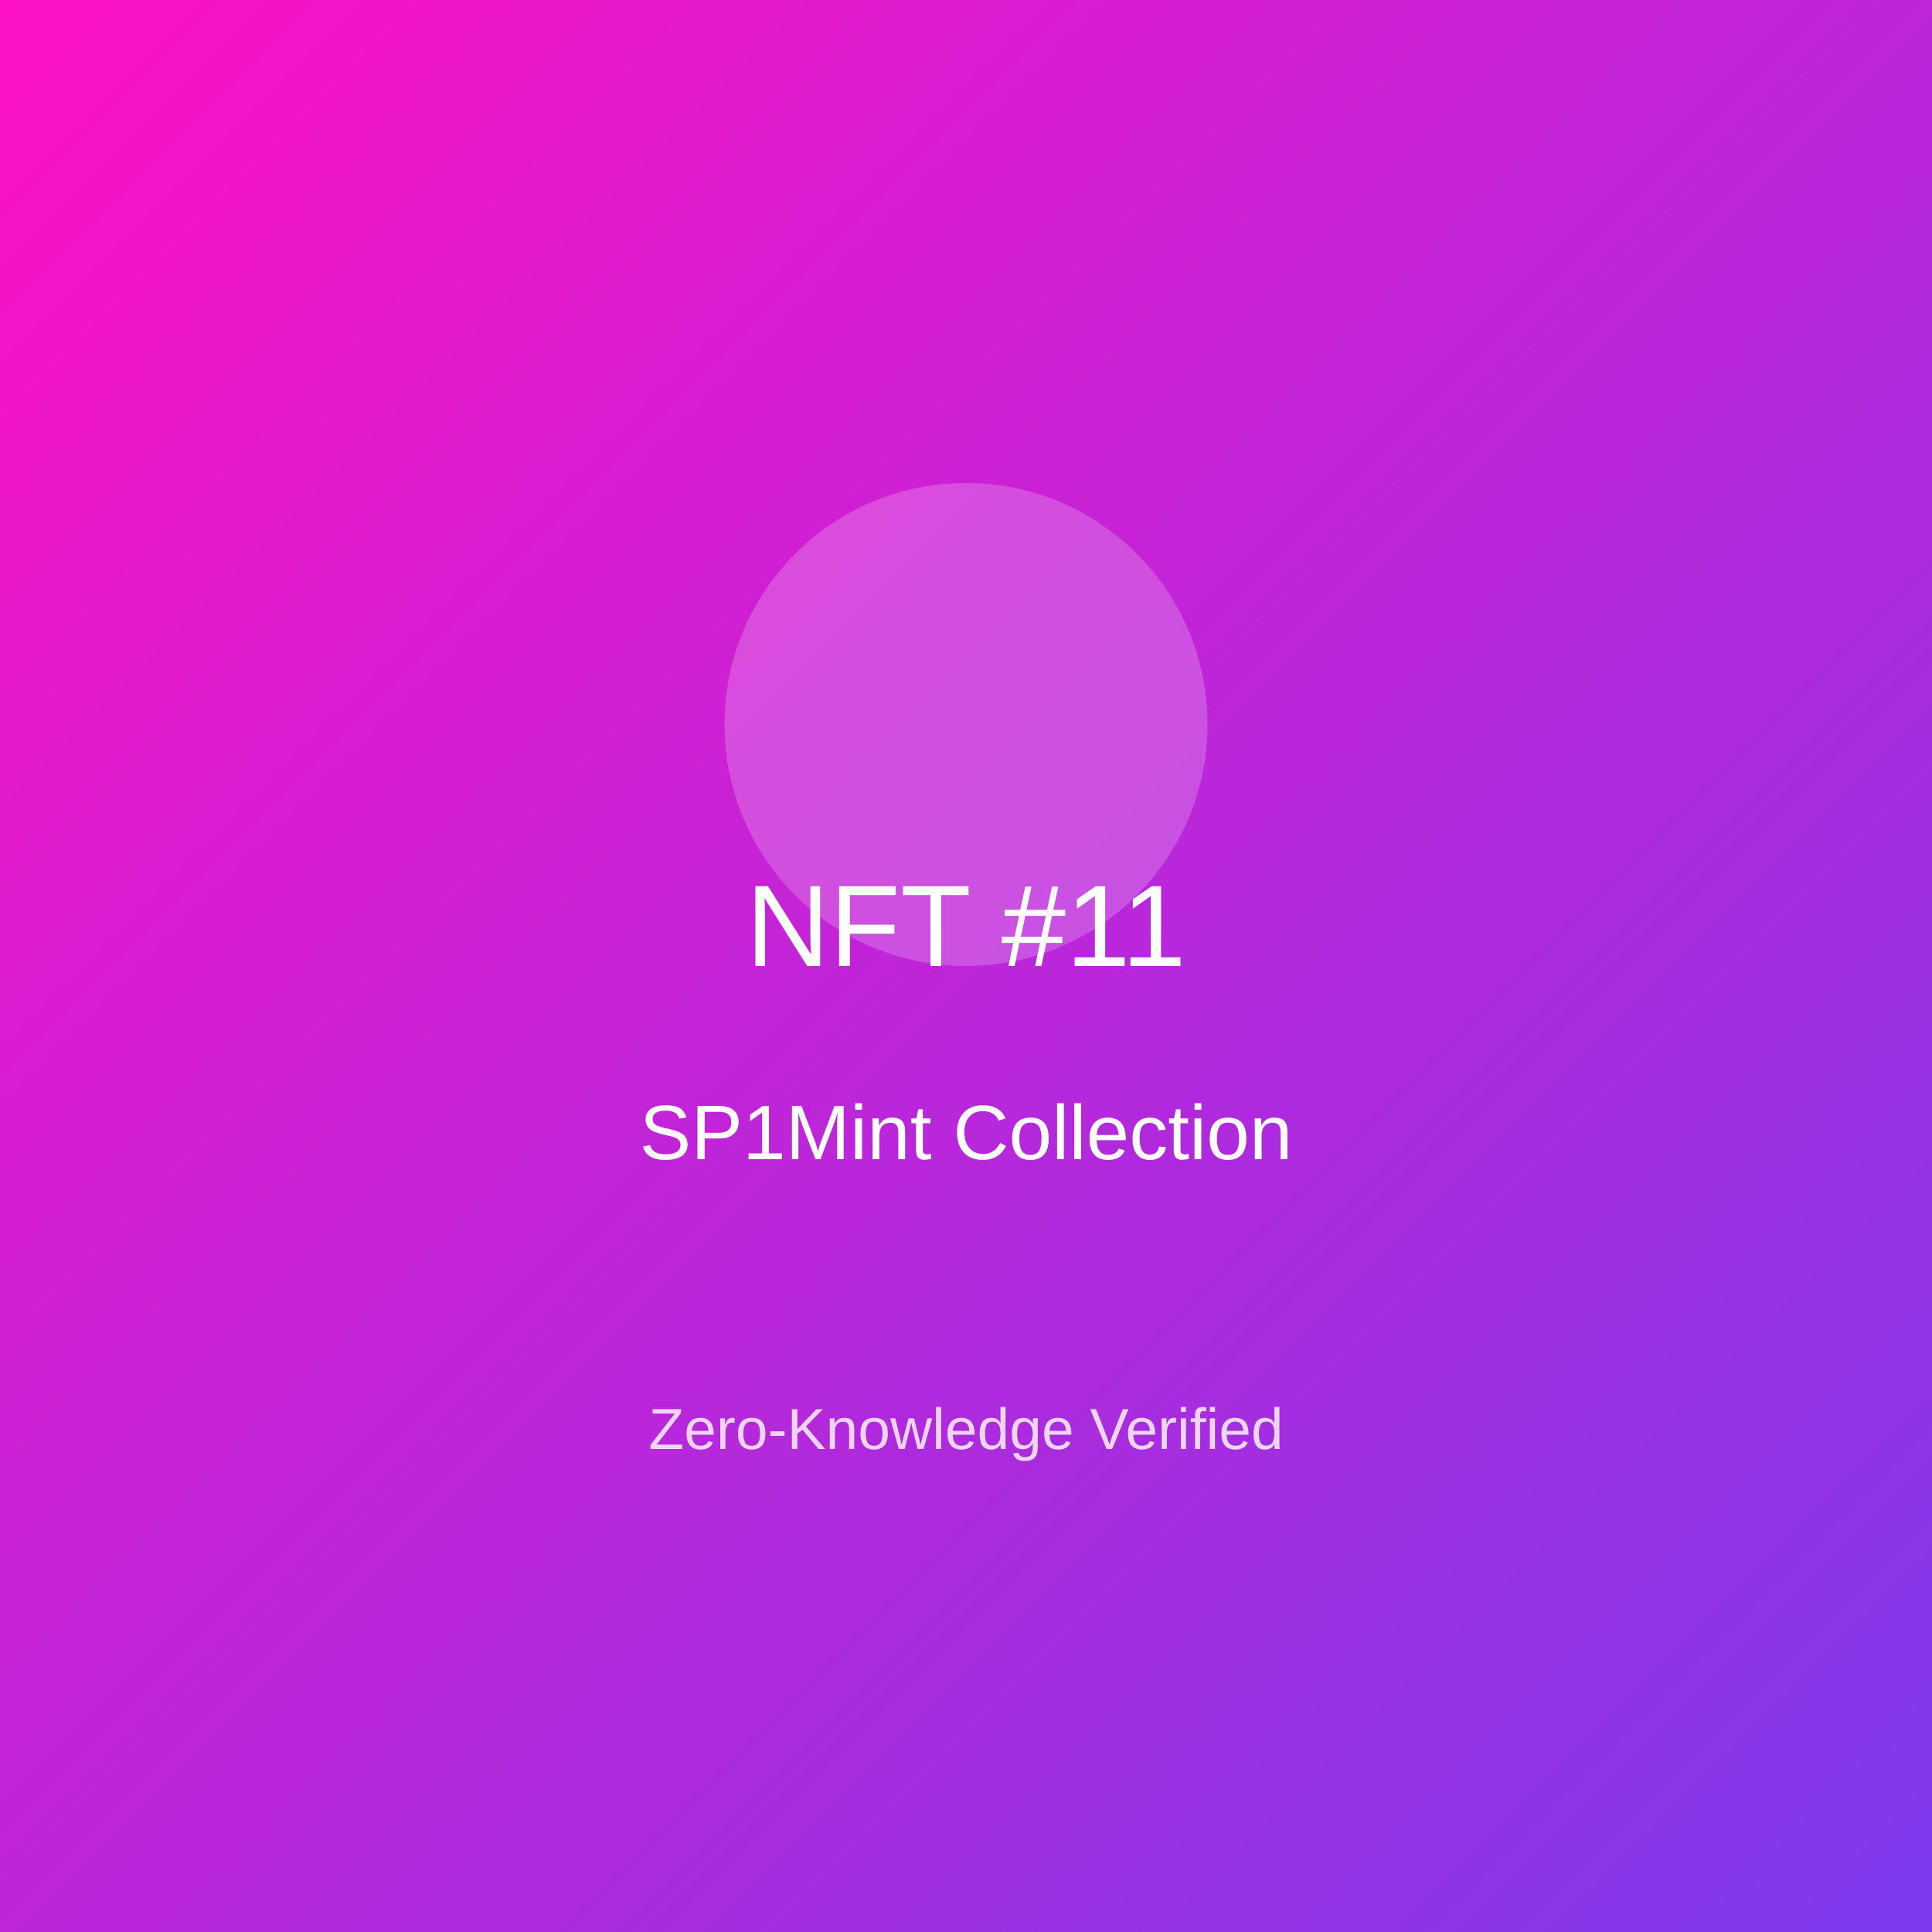
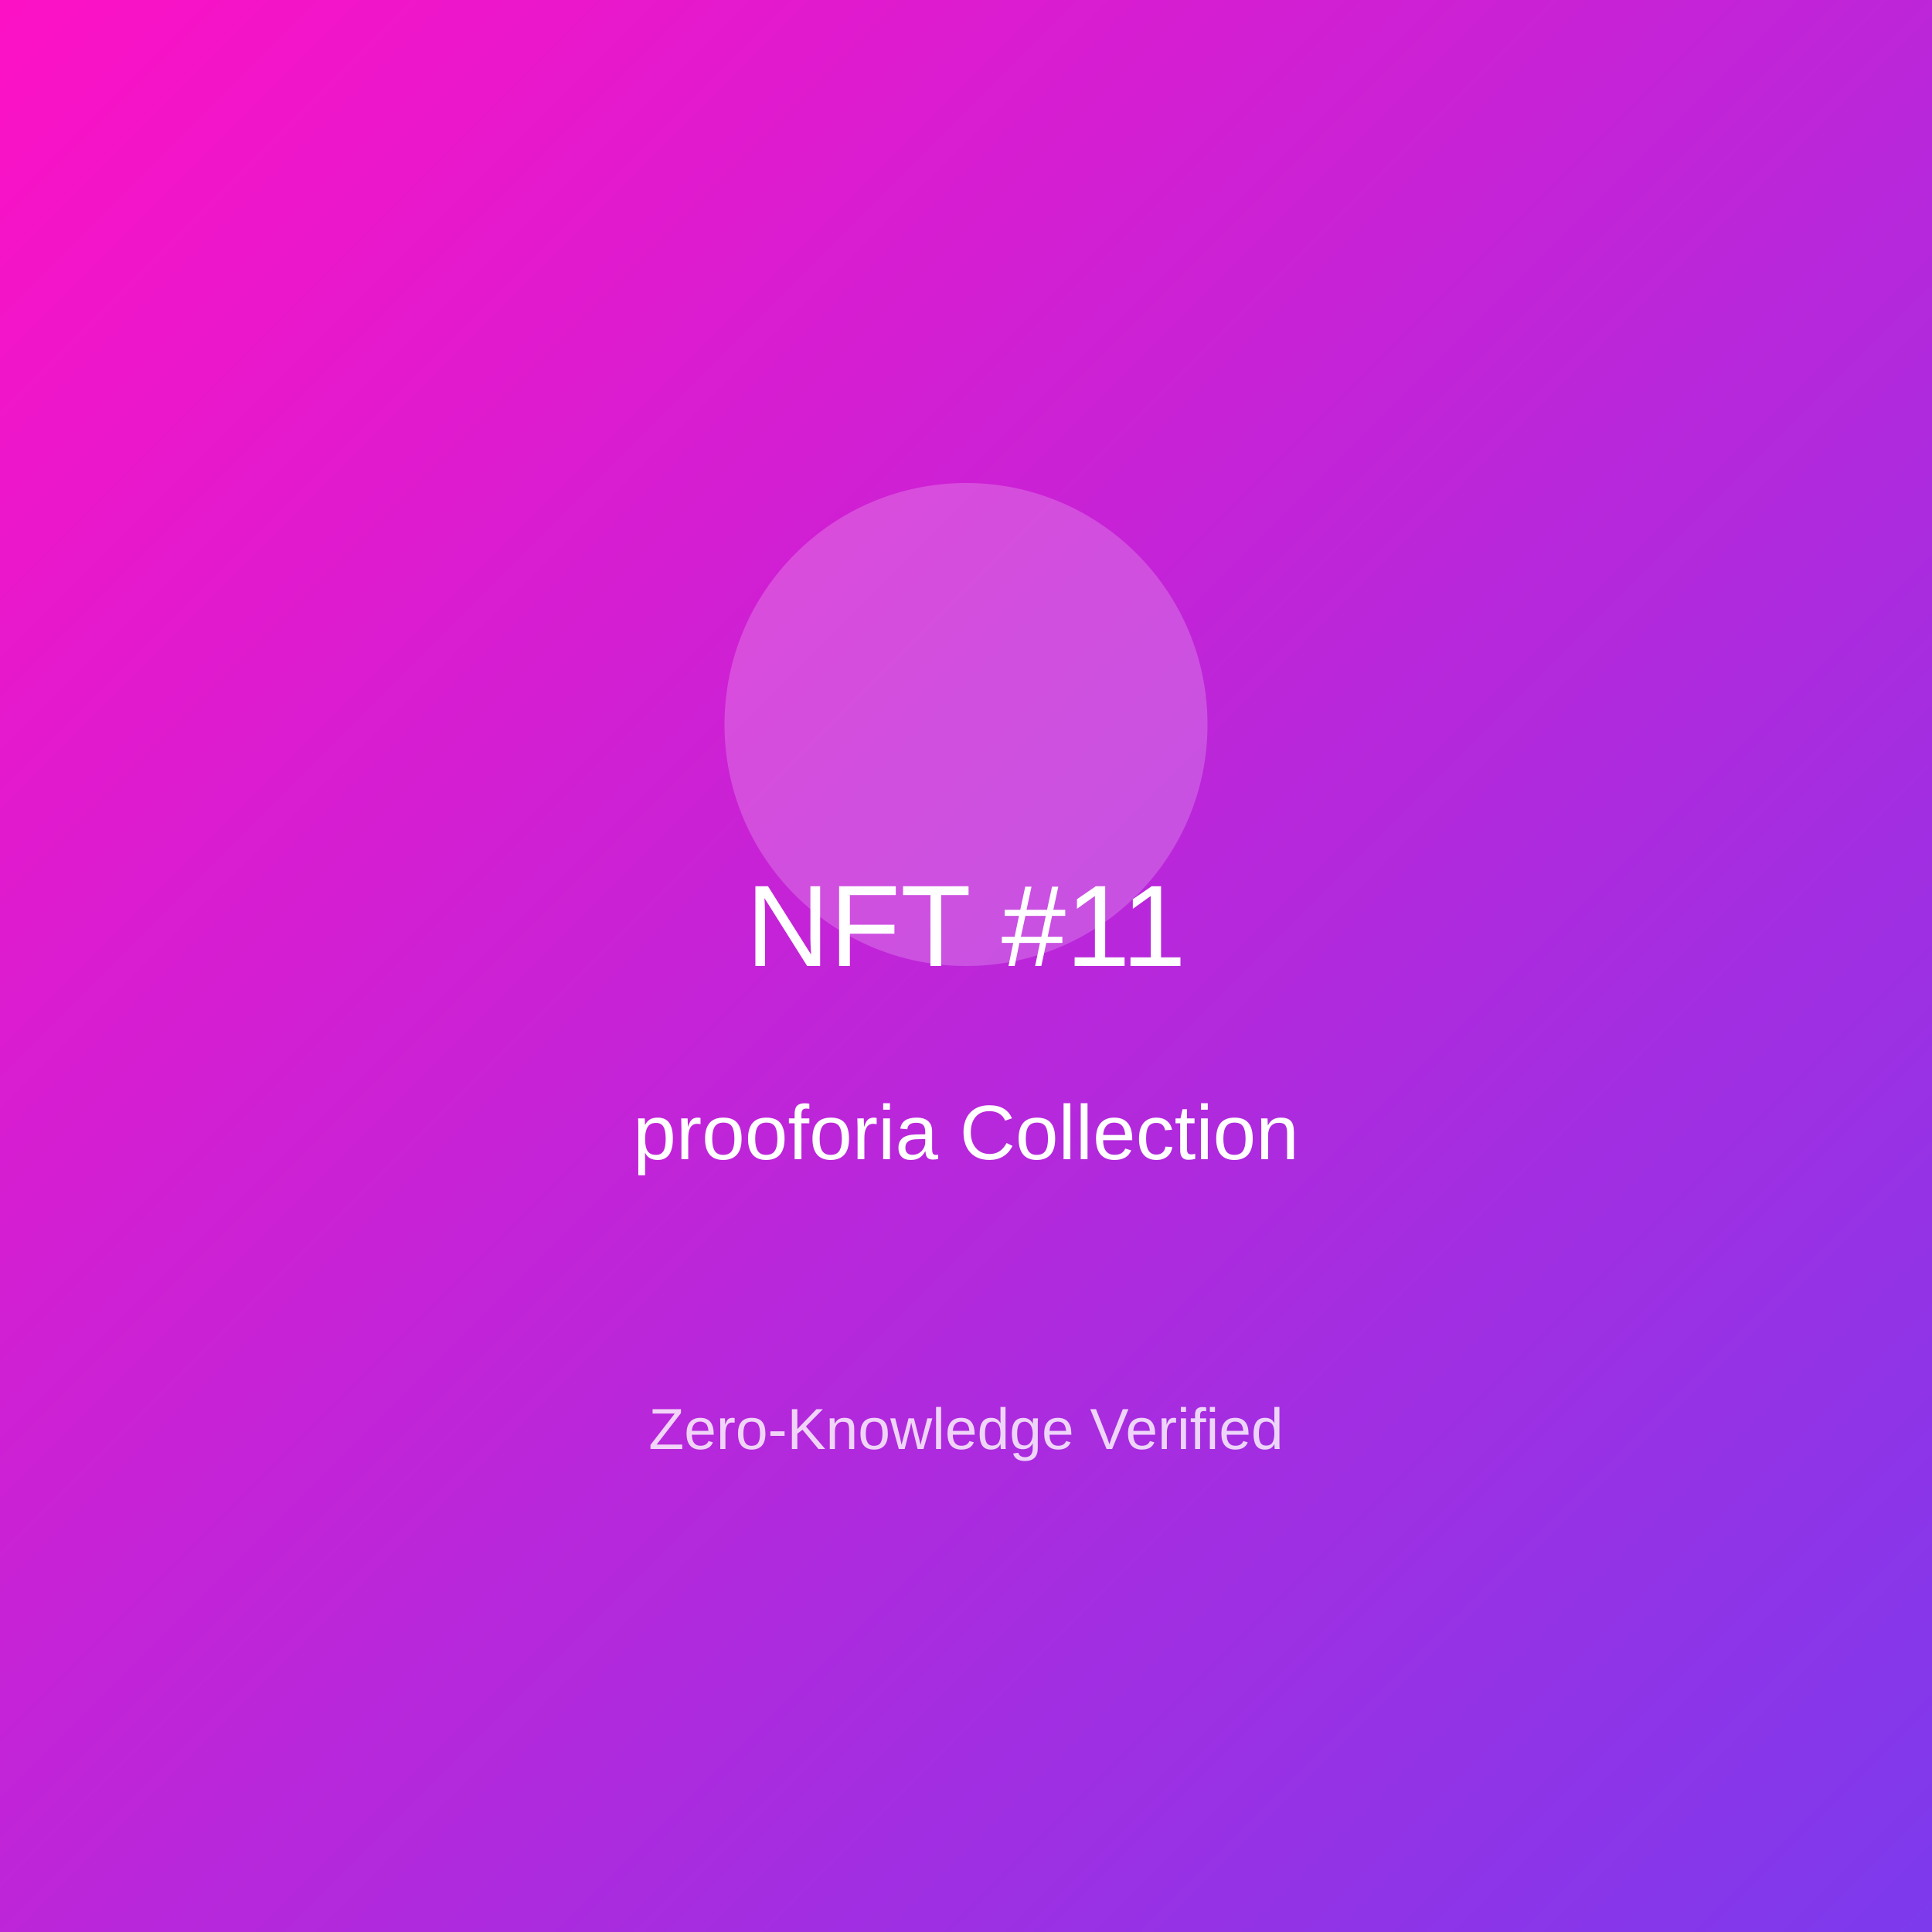
<svg xmlns="http://www.w3.org/2000/svg" width="400" height="400">
  <defs>
    <linearGradient id="grad11" x1="0%" y1="0%" x2="100%" y2="100%">
      <stop offset="0%" style="stop-color:#FE11C5;stop-opacity:1" />
      <stop offset="100%" style="stop-color:#7C3AED;stop-opacity:1" />
    </linearGradient>
  </defs>
  <rect width="100%" height="100%" fill="url(#grad11)" />
  <circle cx="200" cy="150" r="50" fill="rgba(255,255,255,0.2)" />
  <text x="200" y="200" text-anchor="middle" fill="white" font-size="24" font-family="Arial, sans-serif">NFT #11</text>
-   <text x="200" y="240" text-anchor="middle" fill="white" font-size="16" font-family="Arial, sans-serif">SP1Mint Collection</text>
+   <text x="200" y="240" text-anchor="middle" fill="white" font-size="16" font-family="Arial, sans-serif">prooforia Collection</text>
  <text x="200" y="300" text-anchor="middle" fill="rgba(255,255,255,0.8)" font-size="12" font-family="Arial, sans-serif">Zero-Knowledge Verified</text>
</svg>
